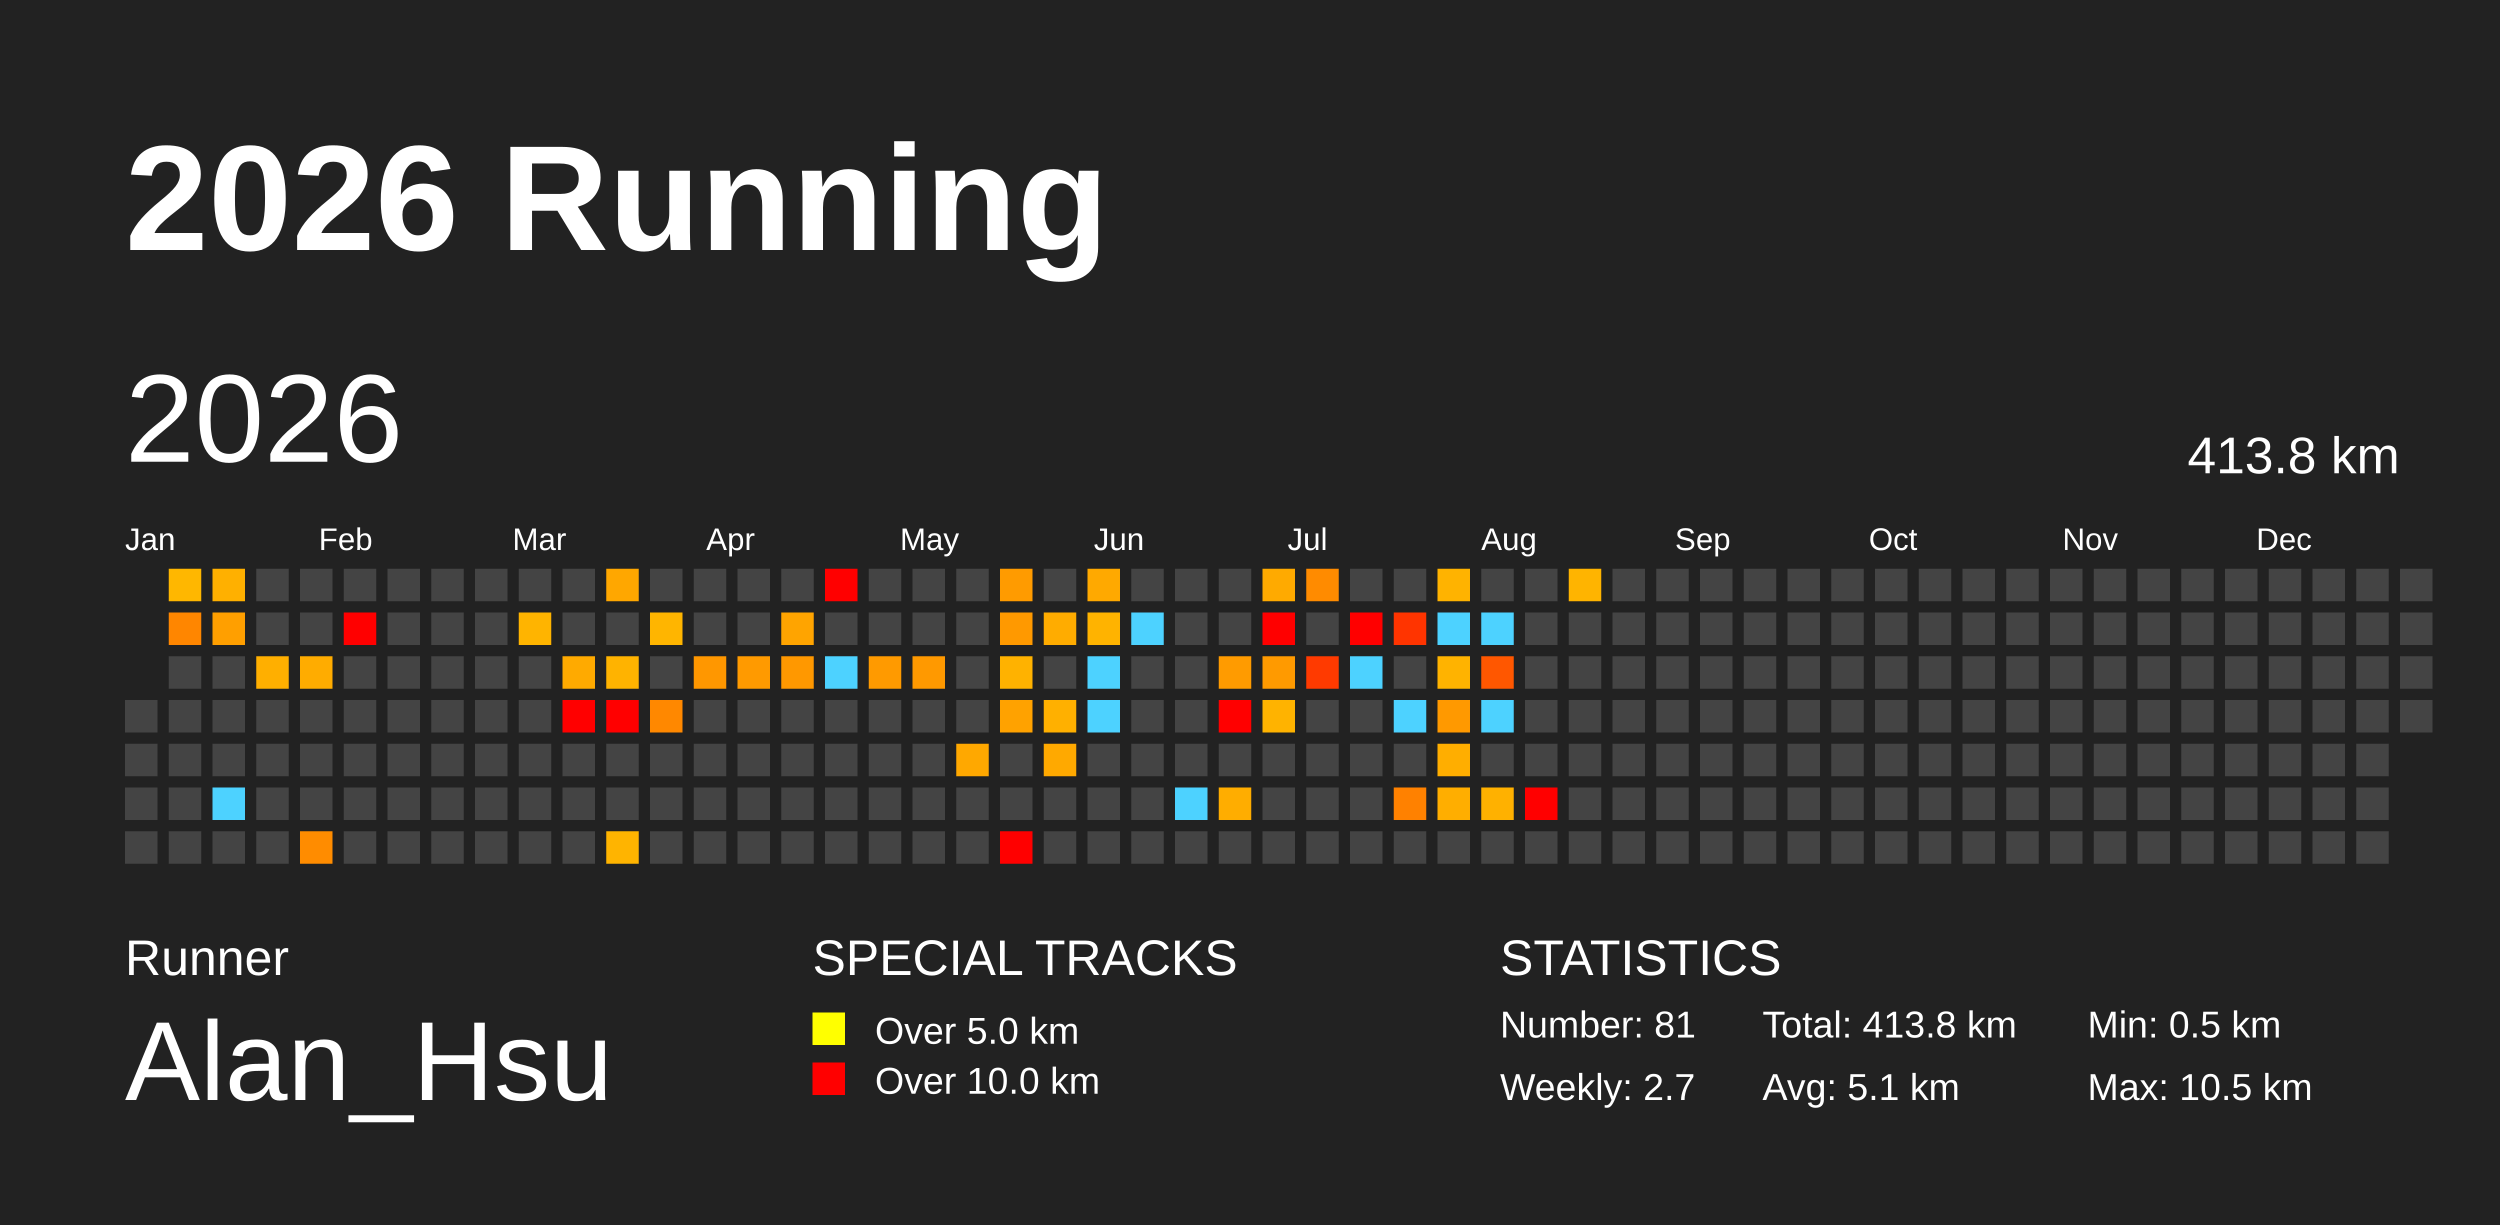
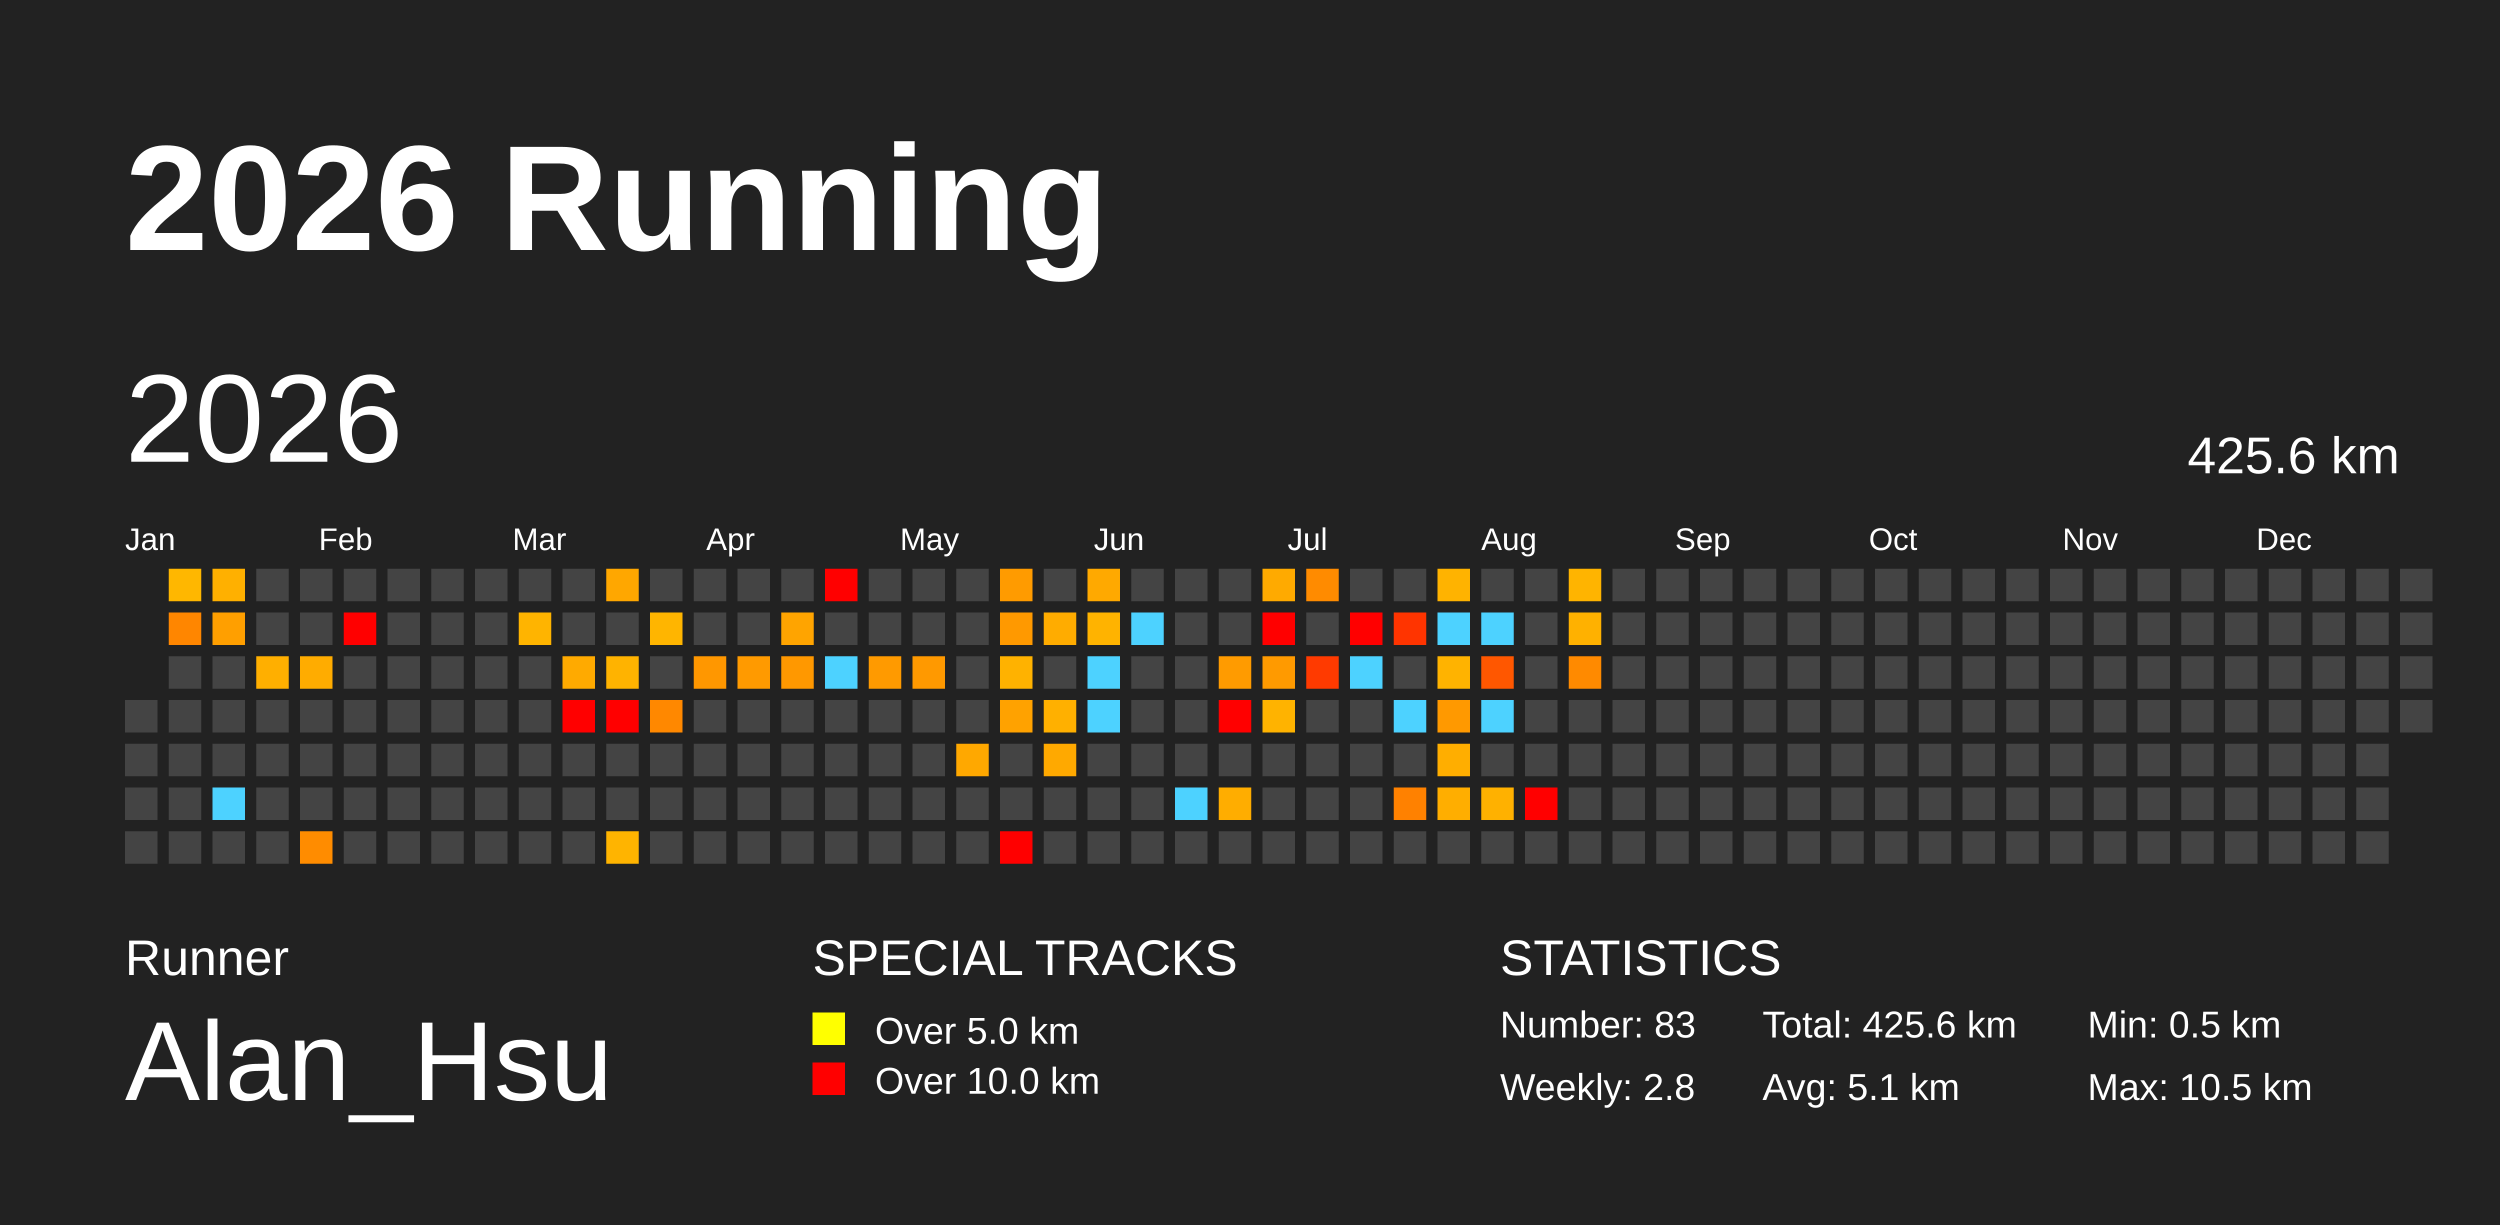
<svg xmlns="http://www.w3.org/2000/svg" baseProfile="full" height="98mm" version="1.1" viewBox="0,0,200,98" width="200mm">
  <defs />
  <rect fill="#222222" height="98" width="200" x="0" y="0" />
  <text fill="#FFFFFF" style="font-size:12px; font-family:Arial; font-weight:bold;" x="10" y="20">2026 Running</text>
  <text fill="#FFFFFF" style="font-size:4px; font-family:Arial" x="10" y="78">Runner</text>
  <text fill="#FFFFFF" style="font-size:9px; font-family:Arial" x="10" y="88">Alan_Hsu</text>
  <text fill="#FFFFFF" style="font-size:4px; font-family:Arial" x="65" y="78">SPECIAL TRACKS</text>
  <rect fill="yellow" height="2.6" width="2.6" x="65" y="81" />
  <text fill="#FFFFFF" style="font-size:3px; font-family:Arial" x="70" y="83.5">Over 5.0 km</text>
  <rect fill="red" height="2.6" width="2.6" x="65" y="85" />
  <text fill="#FFFFFF" style="font-size:3px; font-family:Arial" x="70" y="87.5">Over 10.0 km</text>
  <text fill="#FFFFFF" style="font-size:4px; font-family:Arial" x="120" y="78">STATISTICS</text>
-   <text fill="#FFFFFF" style="font-size:3px; font-family:Arial" x="120" y="83">Number: 81</text>
-   <text fill="#FFFFFF" style="font-size:3px; font-family:Arial" x="120" y="88">Weekly: 2.7</text>
-   <text fill="#FFFFFF" style="font-size:3px; font-family:Arial" x="141" y="83">Total: 413.8 km</text>
+   <text fill="#FFFFFF" style="font-size:3px; font-family:Arial" x="120" y="83">Number: 83</text>
+   <text fill="#FFFFFF" style="font-size:3px; font-family:Arial" x="120" y="88">Weekly: 2.8</text>
+   <text fill="#FFFFFF" style="font-size:3px; font-family:Arial" x="141" y="83">Total: 425.6 km</text>
  <text fill="#FFFFFF" style="font-size:3px; font-family:Arial" x="141" y="88">Avg: 5.1 km</text>
  <text fill="#FFFFFF" style="font-size:3px; font-family:Arial" x="167" y="83">Min: 0.5 km</text>
  <text fill="#FFFFFF" style="font-size:3px; font-family:Arial" x="167" y="88">Max: 10.5 km</text>
  <text dominant-baseline="hanging" fill="#FFFFFF" style="font-size:10.0px; font-family:Arial;" x="10" y="30">2026</text>
-   <text dominant-baseline="hanging" fill="#FFFFFF" style="font-size:4.125px; font-family:Arial;" x="175" y="35">413.8 km</text>
+   <text dominant-baseline="hanging" fill="#FFFFFF" style="font-size:4.125px; font-family:Arial;" x="175" y="35">425.6 km</text>
  <text fill="#FFFFFF" style="font-size:2.5px; font-family:Arial" x="10.0" y="44">Jan</text>
  <text fill="#FFFFFF" style="font-size:2.5px; font-family:Arial" x="25.5" y="44">Feb</text>
  <text fill="#FFFFFF" style="font-size:2.5px; font-family:Arial" x="41.0" y="44">Mar</text>
  <text fill="#FFFFFF" style="font-size:2.5px; font-family:Arial" x="56.5" y="44">Apr</text>
  <text fill="#FFFFFF" style="font-size:2.5px; font-family:Arial" x="72.0" y="44">May</text>
  <text fill="#FFFFFF" style="font-size:2.5px; font-family:Arial" x="87.5" y="44">Jun</text>
  <text fill="#FFFFFF" style="font-size:2.5px; font-family:Arial" x="103.0" y="44">Jul</text>
  <text fill="#FFFFFF" style="font-size:2.5px; font-family:Arial" x="118.5" y="44">Aug</text>
  <text fill="#FFFFFF" style="font-size:2.5px; font-family:Arial" x="134.0" y="44">Sep</text>
  <text fill="#FFFFFF" style="font-size:2.5px; font-family:Arial" x="149.5" y="44">Oct</text>
  <text fill="#FFFFFF" style="font-size:2.5px; font-family:Arial" x="165.0" y="44">Nov</text>
  <text fill="#FFFFFF" style="font-size:2.5px; font-family:Arial" x="180.5" y="44">Dec</text>
  <rect fill="#444444" height="2.6" width="2.6" x="10.0" y="56.0" />
  <rect fill="#444444" height="2.6" width="2.6" x="10.0" y="59.5" />
  <rect fill="#444444" height="2.6" width="2.6" x="10.0" y="63.0" />
  <rect fill="#444444" height="2.6" width="2.6" x="10.0" y="66.5" />
  <rect fill="#ffb700" height="2.6" width="2.6" x="13.5" y="45.5" />
  <rect fill="#ff8600" height="2.6" width="2.6" x="13.5" y="49.0" />
  <rect fill="#444444" height="2.6" width="2.6" x="13.5" y="52.5" />
  <rect fill="#444444" height="2.6" width="2.6" x="13.5" y="56.0" />
  <rect fill="#444444" height="2.6" width="2.6" x="13.5" y="59.5" />
  <rect fill="#444444" height="2.6" width="2.6" x="13.5" y="63.0" />
  <rect fill="#444444" height="2.6" width="2.6" x="13.5" y="66.5" />
  <rect fill="#ffb000" height="2.6" width="2.6" x="17.0" y="45.5" />
  <rect fill="#ff9f00" height="2.6" width="2.6" x="17.0" y="49.0" />
  <rect fill="#444444" height="2.6" width="2.6" x="17.0" y="52.5" />
  <rect fill="#444444" height="2.6" width="2.6" x="17.0" y="56.0" />
  <rect fill="#444444" height="2.6" width="2.6" x="17.0" y="59.5" />
  <rect fill="#4dd2ff" height="2.6" width="2.6" x="17.0" y="63.0" />
  <rect fill="#444444" height="2.6" width="2.6" x="17.0" y="66.5" />
  <rect fill="#444444" height="2.6" width="2.6" x="20.5" y="45.5" />
  <rect fill="#444444" height="2.6" width="2.6" x="20.5" y="49.0" />
  <rect fill="#ffaf00" height="2.6" width="2.6" x="20.5" y="52.5" />
  <rect fill="#444444" height="2.6" width="2.6" x="20.5" y="56.0" />
  <rect fill="#444444" height="2.6" width="2.6" x="20.5" y="59.5" />
  <rect fill="#444444" height="2.6" width="2.6" x="20.5" y="63.0" />
  <rect fill="#444444" height="2.6" width="2.6" x="20.5" y="66.5" />
  <rect fill="#444444" height="2.6" width="2.6" x="24.0" y="45.5" />
  <rect fill="#444444" height="2.6" width="2.6" x="24.0" y="49.0" />
  <rect fill="#ffac00" height="2.6" width="2.6" x="24.0" y="52.5" />
  <rect fill="#444444" height="2.6" width="2.6" x="24.0" y="56.0" />
  <rect fill="#444444" height="2.6" width="2.6" x="24.0" y="59.5" />
  <rect fill="#444444" height="2.6" width="2.6" x="24.0" y="63.0" />
  <rect fill="#ff8c00" height="2.6" width="2.6" x="24.0" y="66.5" />
  <rect fill="#444444" height="2.6" width="2.6" x="27.5" y="45.5" />
  <rect fill="red" height="2.6" width="2.6" x="27.5" y="49.0" />
  <rect fill="#444444" height="2.6" width="2.6" x="27.5" y="52.5" />
  <rect fill="#444444" height="2.6" width="2.6" x="27.5" y="56.0" />
  <rect fill="#444444" height="2.6" width="2.6" x="27.5" y="59.5" />
  <rect fill="#444444" height="2.6" width="2.6" x="27.5" y="63.0" />
  <rect fill="#444444" height="2.6" width="2.6" x="27.5" y="66.5" />
  <rect fill="#444444" height="2.6" width="2.6" x="31.0" y="45.5" />
  <rect fill="#444444" height="2.6" width="2.6" x="31.0" y="49.0" />
  <rect fill="#444444" height="2.6" width="2.6" x="31.0" y="52.5" />
  <rect fill="#444444" height="2.6" width="2.6" x="31.0" y="56.0" />
  <rect fill="#444444" height="2.6" width="2.6" x="31.0" y="59.5" />
  <rect fill="#444444" height="2.6" width="2.6" x="31.0" y="63.0" />
  <rect fill="#444444" height="2.6" width="2.6" x="31.0" y="66.5" />
  <rect fill="#444444" height="2.6" width="2.6" x="34.5" y="45.5" />
  <rect fill="#444444" height="2.6" width="2.6" x="34.5" y="49.0" />
  <rect fill="#444444" height="2.6" width="2.6" x="34.5" y="52.5" />
  <rect fill="#444444" height="2.6" width="2.6" x="34.5" y="56.0" />
  <rect fill="#444444" height="2.6" width="2.6" x="34.5" y="59.5" />
  <rect fill="#444444" height="2.6" width="2.6" x="34.5" y="63.0" />
  <rect fill="#444444" height="2.6" width="2.6" x="34.5" y="66.5" />
  <rect fill="#444444" height="2.6" width="2.6" x="38.0" y="45.5" />
  <rect fill="#444444" height="2.6" width="2.6" x="38.0" y="49.0" />
  <rect fill="#444444" height="2.6" width="2.6" x="38.0" y="52.5" />
  <rect fill="#444444" height="2.6" width="2.6" x="38.0" y="56.0" />
  <rect fill="#444444" height="2.6" width="2.6" x="38.0" y="59.5" />
  <rect fill="#444444" height="2.6" width="2.6" x="38.0" y="63.0" />
  <rect fill="#444444" height="2.6" width="2.6" x="38.0" y="66.5" />
  <rect fill="#444444" height="2.6" width="2.6" x="41.5" y="45.5" />
  <rect fill="#ffb400" height="2.6" width="2.6" x="41.5" y="49.0" />
  <rect fill="#444444" height="2.6" width="2.6" x="41.5" y="52.5" />
  <rect fill="#444444" height="2.6" width="2.6" x="41.5" y="56.0" />
  <rect fill="#444444" height="2.6" width="2.6" x="41.5" y="59.5" />
  <rect fill="#444444" height="2.6" width="2.6" x="41.5" y="63.0" />
  <rect fill="#444444" height="2.6" width="2.6" x="41.5" y="66.5" />
  <rect fill="#444444" height="2.6" width="2.6" x="45.0" y="45.5" />
  <rect fill="#444444" height="2.6" width="2.6" x="45.0" y="49.0" />
  <rect fill="#ffaa00" height="2.6" width="2.6" x="45.0" y="52.5" />
  <rect fill="red" height="2.6" width="2.6" x="45.0" y="56.0" />
  <rect fill="#444444" height="2.6" width="2.6" x="45.0" y="59.5" />
  <rect fill="#444444" height="2.6" width="2.6" x="45.0" y="63.0" />
  <rect fill="#444444" height="2.6" width="2.6" x="45.0" y="66.5" />
  <rect fill="#ffa700" height="2.6" width="2.6" x="48.5" y="45.5" />
  <rect fill="#444444" height="2.6" width="2.6" x="48.5" y="49.0" />
  <rect fill="#ffb300" height="2.6" width="2.6" x="48.5" y="52.5" />
  <rect fill="red" height="2.6" width="2.6" x="48.5" y="56.0" />
  <rect fill="#444444" height="2.6" width="2.6" x="48.5" y="59.5" />
  <rect fill="#444444" height="2.6" width="2.6" x="48.5" y="63.0" />
  <rect fill="#ffb400" height="2.6" width="2.6" x="48.5" y="66.5" />
  <rect fill="#444444" height="2.6" width="2.6" x="52.0" y="45.5" />
  <rect fill="#ffb500" height="2.6" width="2.6" x="52.0" y="49.0" />
  <rect fill="#444444" height="2.6" width="2.6" x="52.0" y="52.5" />
  <rect fill="#ff8800" height="2.6" width="2.6" x="52.0" y="56.0" />
  <rect fill="#444444" height="2.6" width="2.6" x="52.0" y="59.5" />
  <rect fill="#444444" height="2.6" width="2.6" x="52.0" y="63.0" />
  <rect fill="#444444" height="2.6" width="2.6" x="52.0" y="66.5" />
  <rect fill="#444444" height="2.6" width="2.6" x="55.5" y="45.5" />
  <rect fill="#444444" height="2.6" width="2.6" x="55.5" y="49.0" />
  <rect fill="#ff9700" height="2.6" width="2.6" x="55.5" y="52.5" />
  <rect fill="#444444" height="2.6" width="2.6" x="55.5" y="56.0" />
  <rect fill="#444444" height="2.6" width="2.6" x="55.5" y="59.5" />
  <rect fill="#444444" height="2.6" width="2.6" x="55.5" y="63.0" />
  <rect fill="#444444" height="2.6" width="2.6" x="55.5" y="66.5" />
  <rect fill="#444444" height="2.6" width="2.6" x="59.0" y="45.5" />
  <rect fill="#444444" height="2.6" width="2.6" x="59.0" y="49.0" />
  <rect fill="#ff9a00" height="2.6" width="2.6" x="59.0" y="52.5" />
  <rect fill="#444444" height="2.6" width="2.6" x="59.0" y="56.0" />
  <rect fill="#444444" height="2.6" width="2.6" x="59.0" y="59.5" />
  <rect fill="#444444" height="2.6" width="2.6" x="59.0" y="63.0" />
  <rect fill="#444444" height="2.6" width="2.6" x="59.0" y="66.5" />
  <rect fill="#444444" height="2.6" width="2.6" x="62.5" y="45.5" />
  <rect fill="#ffa400" height="2.6" width="2.6" x="62.5" y="49.0" />
  <rect fill="#ff9800" height="2.6" width="2.6" x="62.5" y="52.5" />
  <rect fill="#444444" height="2.6" width="2.6" x="62.5" y="56.0" />
  <rect fill="#444444" height="2.6" width="2.6" x="62.5" y="59.5" />
  <rect fill="#444444" height="2.6" width="2.6" x="62.5" y="63.0" />
  <rect fill="#444444" height="2.6" width="2.6" x="62.5" y="66.5" />
  <rect fill="red" height="2.6" width="2.6" x="66.0" y="45.5" />
  <rect fill="#444444" height="2.6" width="2.6" x="66.0" y="49.0" />
  <rect fill="#4dd2ff" height="2.6" width="2.6" x="66.0" y="52.5" />
  <rect fill="#444444" height="2.6" width="2.6" x="66.0" y="56.0" />
  <rect fill="#444444" height="2.6" width="2.6" x="66.0" y="59.5" />
  <rect fill="#444444" height="2.6" width="2.6" x="66.0" y="63.0" />
  <rect fill="#444444" height="2.6" width="2.6" x="66.0" y="66.5" />
  <rect fill="#444444" height="2.6" width="2.6" x="69.5" y="45.5" />
  <rect fill="#444444" height="2.6" width="2.6" x="69.5" y="49.0" />
  <rect fill="#ff9a00" height="2.6" width="2.6" x="69.5" y="52.5" />
  <rect fill="#444444" height="2.6" width="2.6" x="69.5" y="56.0" />
  <rect fill="#444444" height="2.6" width="2.6" x="69.5" y="59.5" />
  <rect fill="#444444" height="2.6" width="2.6" x="69.5" y="63.0" />
  <rect fill="#444444" height="2.6" width="2.6" x="69.5" y="66.5" />
  <rect fill="#444444" height="2.6" width="2.6" x="73.0" y="45.5" />
  <rect fill="#444444" height="2.6" width="2.6" x="73.0" y="49.0" />
  <rect fill="#ff9900" height="2.6" width="2.6" x="73.0" y="52.5" />
  <rect fill="#444444" height="2.6" width="2.6" x="73.0" y="56.0" />
  <rect fill="#444444" height="2.6" width="2.6" x="73.0" y="59.5" />
  <rect fill="#444444" height="2.6" width="2.6" x="73.0" y="63.0" />
  <rect fill="#444444" height="2.6" width="2.6" x="73.0" y="66.5" />
  <rect fill="#444444" height="2.6" width="2.6" x="76.5" y="45.5" />
  <rect fill="#444444" height="2.6" width="2.6" x="76.5" y="49.0" />
  <rect fill="#444444" height="2.6" width="2.6" x="76.5" y="52.5" />
  <rect fill="#444444" height="2.6" width="2.6" x="76.5" y="56.0" />
  <rect fill="#ffa800" height="2.6" width="2.6" x="76.5" y="59.5" />
  <rect fill="#444444" height="2.6" width="2.6" x="76.5" y="63.0" />
  <rect fill="#444444" height="2.6" width="2.6" x="76.5" y="66.5" />
  <rect fill="#ff9b00" height="2.6" width="2.6" x="80.0" y="45.5" />
  <rect fill="#ff9900" height="2.6" width="2.6" x="80.0" y="49.0" />
  <rect fill="#ffb200" height="2.6" width="2.6" x="80.0" y="52.5" />
  <rect fill="#ffa200" height="2.6" width="2.6" x="80.0" y="56.0" />
  <rect fill="#444444" height="2.6" width="2.6" x="80.0" y="59.5" />
  <rect fill="#444444" height="2.6" width="2.6" x="80.0" y="63.0" />
  <rect fill="red" height="2.6" width="2.6" x="80.0" y="66.5" />
  <rect fill="#444444" height="2.6" width="2.6" x="83.5" y="45.5" />
  <rect fill="#ffac00" height="2.6" width="2.6" x="83.5" y="49.0" />
  <rect fill="#444444" height="2.6" width="2.6" x="83.5" y="52.5" />
  <rect fill="#ffb000" height="2.6" width="2.6" x="83.5" y="56.0" />
  <rect fill="#ffa900" height="2.6" width="2.6" x="83.5" y="59.5" />
  <rect fill="#444444" height="2.6" width="2.6" x="83.5" y="63.0" />
  <rect fill="#444444" height="2.6" width="2.6" x="83.5" y="66.5" />
  <rect fill="#ffa900" height="2.6" width="2.6" x="87.0" y="45.5" />
  <rect fill="#ffb300" height="2.6" width="2.6" x="87.0" y="49.0" />
  <rect fill="#4dd2ff" height="2.6" width="2.6" x="87.0" y="52.5" />
  <rect fill="#4dd2ff" height="2.6" width="2.6" x="87.0" y="56.0" />
  <rect fill="#444444" height="2.6" width="2.6" x="87.0" y="59.5" />
  <rect fill="#444444" height="2.6" width="2.6" x="87.0" y="63.0" />
  <rect fill="#444444" height="2.6" width="2.6" x="87.0" y="66.5" />
  <rect fill="#444444" height="2.6" width="2.6" x="90.5" y="45.5" />
  <rect fill="#4dd2ff" height="2.6" width="2.6" x="90.5" y="49.0" />
  <rect fill="#444444" height="2.6" width="2.6" x="90.5" y="52.5" />
  <rect fill="#444444" height="2.6" width="2.6" x="90.5" y="56.0" />
  <rect fill="#444444" height="2.6" width="2.6" x="90.5" y="59.5" />
  <rect fill="#444444" height="2.6" width="2.6" x="90.5" y="63.0" />
  <rect fill="#444444" height="2.6" width="2.6" x="90.5" y="66.5" />
  <rect fill="#444444" height="2.6" width="2.6" x="94.0" y="45.5" />
  <rect fill="#444444" height="2.6" width="2.6" x="94.0" y="49.0" />
  <rect fill="#444444" height="2.6" width="2.6" x="94.0" y="52.5" />
  <rect fill="#444444" height="2.6" width="2.6" x="94.0" y="56.0" />
  <rect fill="#444444" height="2.6" width="2.6" x="94.0" y="59.5" />
  <rect fill="#4dd2ff" height="2.6" width="2.6" x="94.0" y="63.0" />
  <rect fill="#444444" height="2.6" width="2.6" x="94.0" y="66.5" />
  <rect fill="#444444" height="2.6" width="2.6" x="97.5" y="45.5" />
  <rect fill="#444444" height="2.6" width="2.6" x="97.5" y="49.0" />
  <rect fill="#ff9b00" height="2.6" width="2.6" x="97.5" y="52.5" />
  <rect fill="red" height="2.6" width="2.6" x="97.5" y="56.0" />
  <rect fill="#444444" height="2.6" width="2.6" x="97.5" y="59.5" />
  <rect fill="#ffad00" height="2.6" width="2.6" x="97.5" y="63.0" />
  <rect fill="#444444" height="2.6" width="2.6" x="97.5" y="66.5" />
  <rect fill="#ffaa00" height="2.6" width="2.6" x="101.0" y="45.5" />
  <rect fill="red" height="2.6" width="2.6" x="101.0" y="49.0" />
  <rect fill="#ff9a00" height="2.6" width="2.6" x="101.0" y="52.5" />
  <rect fill="#ffb300" height="2.6" width="2.6" x="101.0" y="56.0" />
  <rect fill="#444444" height="2.6" width="2.6" x="101.0" y="59.5" />
  <rect fill="#444444" height="2.6" width="2.6" x="101.0" y="63.0" />
  <rect fill="#444444" height="2.6" width="2.6" x="101.0" y="66.5" />
  <rect fill="#ff8b00" height="2.6" width="2.6" x="104.5" y="45.5" />
  <rect fill="#444444" height="2.6" width="2.6" x="104.5" y="49.0" />
  <rect fill="#ff3a00" height="2.6" width="2.6" x="104.5" y="52.5" />
  <rect fill="#444444" height="2.6" width="2.6" x="104.5" y="56.0" />
  <rect fill="#444444" height="2.6" width="2.6" x="104.5" y="59.5" />
  <rect fill="#444444" height="2.6" width="2.6" x="104.5" y="63.0" />
  <rect fill="#444444" height="2.6" width="2.6" x="104.5" y="66.5" />
  <rect fill="#444444" height="2.6" width="2.6" x="108.0" y="45.5" />
  <rect fill="red" height="2.6" width="2.6" x="108.0" y="49.0" />
  <rect fill="#4dd2ff" height="2.6" width="2.6" x="108.0" y="52.5" />
  <rect fill="#444444" height="2.6" width="2.6" x="108.0" y="56.0" />
  <rect fill="#444444" height="2.6" width="2.6" x="108.0" y="59.5" />
  <rect fill="#444444" height="2.6" width="2.6" x="108.0" y="63.0" />
  <rect fill="#444444" height="2.6" width="2.6" x="108.0" y="66.5" />
  <rect fill="#444444" height="2.6" width="2.6" x="111.5" y="45.5" />
  <rect fill="#ff3400" height="2.6" width="2.6" x="111.5" y="49.0" />
  <rect fill="#444444" height="2.6" width="2.6" x="111.5" y="52.5" />
  <rect fill="#4dd2ff" height="2.6" width="2.6" x="111.5" y="56.0" />
  <rect fill="#444444" height="2.6" width="2.6" x="111.5" y="59.5" />
  <rect fill="#ff8100" height="2.6" width="2.6" x="111.5" y="63.0" />
  <rect fill="#444444" height="2.6" width="2.6" x="111.5" y="66.5" />
  <rect fill="#ffb300" height="2.6" width="2.6" x="115.0" y="45.5" />
  <rect fill="#4dd2ff" height="2.6" width="2.6" x="115.0" y="49.0" />
  <rect fill="#ffb300" height="2.6" width="2.6" x="115.0" y="52.5" />
  <rect fill="#ff9900" height="2.6" width="2.6" x="115.0" y="56.0" />
  <rect fill="#ffae00" height="2.6" width="2.6" x="115.0" y="59.5" />
  <rect fill="#ffae00" height="2.6" width="2.6" x="115.0" y="63.0" />
  <rect fill="#444444" height="2.6" width="2.6" x="115.0" y="66.5" />
  <rect fill="#444444" height="2.6" width="2.6" x="118.5" y="45.5" />
  <rect fill="#4dd2ff" height="2.6" width="2.6" x="118.5" y="49.0" />
  <rect fill="#ff5700" height="2.6" width="2.6" x="118.5" y="52.5" />
  <rect fill="#4dd2ff" height="2.6" width="2.6" x="118.5" y="56.0" />
  <rect fill="#444444" height="2.6" width="2.6" x="118.5" y="59.5" />
  <rect fill="#ffb100" height="2.6" width="2.6" x="118.5" y="63.0" />
  <rect fill="#444444" height="2.6" width="2.6" x="118.5" y="66.5" />
  <rect fill="#444444" height="2.6" width="2.6" x="122.0" y="45.5" />
  <rect fill="#444444" height="2.6" width="2.6" x="122.0" y="49.0" />
  <rect fill="#444444" height="2.6" width="2.6" x="122.0" y="52.5" />
  <rect fill="#444444" height="2.6" width="2.6" x="122.0" y="56.0" />
  <rect fill="#444444" height="2.6" width="2.6" x="122.0" y="59.5" />
  <rect fill="red" height="2.6" width="2.6" x="122.0" y="63.0" />
  <rect fill="#444444" height="2.6" width="2.6" x="122.0" y="66.5" />
  <rect fill="#ffb400" height="2.6" width="2.6" x="125.5" y="45.5" />
-   <rect fill="#444444" height="2.6" width="2.6" x="125.5" y="49.0" />
-   <rect fill="#444444" height="2.6" width="2.6" x="125.5" y="52.5" />
+   <rect fill="#ffb100" height="2.6" width="2.6" x="125.5" y="49.0" />
+   <rect fill="#ff8a00" height="2.6" width="2.6" x="125.5" y="52.5" />
  <rect fill="#444444" height="2.6" width="2.6" x="125.5" y="56.0" />
  <rect fill="#444444" height="2.6" width="2.6" x="125.5" y="59.5" />
  <rect fill="#444444" height="2.6" width="2.6" x="125.5" y="63.0" />
  <rect fill="#444444" height="2.6" width="2.6" x="125.5" y="66.5" />
  <rect fill="#444444" height="2.6" width="2.6" x="129.0" y="45.5" />
  <rect fill="#444444" height="2.6" width="2.6" x="129.0" y="49.0" />
  <rect fill="#444444" height="2.6" width="2.6" x="129.0" y="52.5" />
  <rect fill="#444444" height="2.6" width="2.6" x="129.0" y="56.0" />
  <rect fill="#444444" height="2.6" width="2.6" x="129.0" y="59.5" />
  <rect fill="#444444" height="2.6" width="2.6" x="129.0" y="63.0" />
  <rect fill="#444444" height="2.6" width="2.6" x="129.0" y="66.5" />
  <rect fill="#444444" height="2.6" width="2.6" x="132.5" y="45.5" />
  <rect fill="#444444" height="2.6" width="2.6" x="132.5" y="49.0" />
  <rect fill="#444444" height="2.6" width="2.6" x="132.5" y="52.5" />
  <rect fill="#444444" height="2.6" width="2.6" x="132.5" y="56.0" />
  <rect fill="#444444" height="2.6" width="2.6" x="132.5" y="59.5" />
  <rect fill="#444444" height="2.6" width="2.6" x="132.5" y="63.0" />
  <rect fill="#444444" height="2.6" width="2.6" x="132.5" y="66.5" />
  <rect fill="#444444" height="2.6" width="2.6" x="136.0" y="45.5" />
  <rect fill="#444444" height="2.6" width="2.6" x="136.0" y="49.0" />
  <rect fill="#444444" height="2.6" width="2.6" x="136.0" y="52.5" />
  <rect fill="#444444" height="2.6" width="2.6" x="136.0" y="56.0" />
  <rect fill="#444444" height="2.6" width="2.6" x="136.0" y="59.5" />
  <rect fill="#444444" height="2.6" width="2.6" x="136.0" y="63.0" />
  <rect fill="#444444" height="2.6" width="2.6" x="136.0" y="66.5" />
  <rect fill="#444444" height="2.6" width="2.6" x="139.5" y="45.5" />
  <rect fill="#444444" height="2.6" width="2.6" x="139.5" y="49.0" />
  <rect fill="#444444" height="2.6" width="2.6" x="139.5" y="52.5" />
  <rect fill="#444444" height="2.6" width="2.6" x="139.5" y="56.0" />
  <rect fill="#444444" height="2.6" width="2.6" x="139.5" y="59.5" />
  <rect fill="#444444" height="2.6" width="2.6" x="139.5" y="63.0" />
  <rect fill="#444444" height="2.6" width="2.6" x="139.5" y="66.5" />
  <rect fill="#444444" height="2.6" width="2.6" x="143.0" y="45.5" />
  <rect fill="#444444" height="2.6" width="2.6" x="143.0" y="49.0" />
  <rect fill="#444444" height="2.6" width="2.6" x="143.0" y="52.5" />
  <rect fill="#444444" height="2.6" width="2.6" x="143.0" y="56.0" />
  <rect fill="#444444" height="2.6" width="2.6" x="143.0" y="59.5" />
  <rect fill="#444444" height="2.6" width="2.6" x="143.0" y="63.0" />
  <rect fill="#444444" height="2.6" width="2.6" x="143.0" y="66.5" />
  <rect fill="#444444" height="2.6" width="2.6" x="146.5" y="45.5" />
  <rect fill="#444444" height="2.6" width="2.6" x="146.5" y="49.0" />
  <rect fill="#444444" height="2.6" width="2.6" x="146.5" y="52.5" />
  <rect fill="#444444" height="2.6" width="2.6" x="146.5" y="56.0" />
  <rect fill="#444444" height="2.6" width="2.6" x="146.5" y="59.5" />
  <rect fill="#444444" height="2.6" width="2.6" x="146.5" y="63.0" />
  <rect fill="#444444" height="2.6" width="2.6" x="146.5" y="66.5" />
  <rect fill="#444444" height="2.6" width="2.6" x="150.0" y="45.5" />
  <rect fill="#444444" height="2.6" width="2.6" x="150.0" y="49.0" />
  <rect fill="#444444" height="2.6" width="2.6" x="150.0" y="52.5" />
  <rect fill="#444444" height="2.6" width="2.6" x="150.0" y="56.0" />
  <rect fill="#444444" height="2.6" width="2.6" x="150.0" y="59.5" />
  <rect fill="#444444" height="2.6" width="2.6" x="150.0" y="63.0" />
  <rect fill="#444444" height="2.6" width="2.6" x="150.0" y="66.5" />
  <rect fill="#444444" height="2.6" width="2.6" x="153.5" y="45.5" />
  <rect fill="#444444" height="2.6" width="2.6" x="153.5" y="49.0" />
  <rect fill="#444444" height="2.6" width="2.6" x="153.5" y="52.5" />
  <rect fill="#444444" height="2.6" width="2.6" x="153.5" y="56.0" />
  <rect fill="#444444" height="2.6" width="2.6" x="153.5" y="59.5" />
  <rect fill="#444444" height="2.6" width="2.6" x="153.5" y="63.0" />
  <rect fill="#444444" height="2.6" width="2.6" x="153.5" y="66.5" />
  <rect fill="#444444" height="2.6" width="2.6" x="157.0" y="45.5" />
  <rect fill="#444444" height="2.6" width="2.6" x="157.0" y="49.0" />
  <rect fill="#444444" height="2.6" width="2.6" x="157.0" y="52.5" />
  <rect fill="#444444" height="2.6" width="2.6" x="157.0" y="56.0" />
  <rect fill="#444444" height="2.6" width="2.6" x="157.0" y="59.5" />
  <rect fill="#444444" height="2.6" width="2.6" x="157.0" y="63.0" />
  <rect fill="#444444" height="2.6" width="2.6" x="157.0" y="66.5" />
  <rect fill="#444444" height="2.6" width="2.6" x="160.5" y="45.5" />
  <rect fill="#444444" height="2.6" width="2.6" x="160.5" y="49.0" />
  <rect fill="#444444" height="2.6" width="2.6" x="160.5" y="52.5" />
  <rect fill="#444444" height="2.6" width="2.6" x="160.5" y="56.0" />
  <rect fill="#444444" height="2.6" width="2.6" x="160.5" y="59.5" />
  <rect fill="#444444" height="2.6" width="2.6" x="160.5" y="63.0" />
  <rect fill="#444444" height="2.6" width="2.6" x="160.5" y="66.5" />
  <rect fill="#444444" height="2.6" width="2.6" x="164.0" y="45.5" />
  <rect fill="#444444" height="2.6" width="2.6" x="164.0" y="49.0" />
  <rect fill="#444444" height="2.6" width="2.6" x="164.0" y="52.5" />
  <rect fill="#444444" height="2.6" width="2.6" x="164.0" y="56.0" />
  <rect fill="#444444" height="2.6" width="2.6" x="164.0" y="59.5" />
  <rect fill="#444444" height="2.6" width="2.6" x="164.0" y="63.0" />
  <rect fill="#444444" height="2.6" width="2.6" x="164.0" y="66.5" />
  <rect fill="#444444" height="2.6" width="2.6" x="167.5" y="45.5" />
  <rect fill="#444444" height="2.6" width="2.6" x="167.5" y="49.0" />
  <rect fill="#444444" height="2.6" width="2.6" x="167.5" y="52.5" />
  <rect fill="#444444" height="2.6" width="2.6" x="167.5" y="56.0" />
  <rect fill="#444444" height="2.6" width="2.6" x="167.5" y="59.5" />
  <rect fill="#444444" height="2.6" width="2.6" x="167.5" y="63.0" />
  <rect fill="#444444" height="2.6" width="2.6" x="167.5" y="66.5" />
  <rect fill="#444444" height="2.6" width="2.6" x="171.0" y="45.5" />
  <rect fill="#444444" height="2.6" width="2.6" x="171.0" y="49.0" />
  <rect fill="#444444" height="2.6" width="2.6" x="171.0" y="52.5" />
  <rect fill="#444444" height="2.6" width="2.6" x="171.0" y="56.0" />
  <rect fill="#444444" height="2.6" width="2.6" x="171.0" y="59.5" />
  <rect fill="#444444" height="2.6" width="2.6" x="171.0" y="63.0" />
  <rect fill="#444444" height="2.6" width="2.6" x="171.0" y="66.5" />
  <rect fill="#444444" height="2.6" width="2.6" x="174.5" y="45.5" />
  <rect fill="#444444" height="2.6" width="2.6" x="174.5" y="49.0" />
  <rect fill="#444444" height="2.6" width="2.6" x="174.5" y="52.5" />
  <rect fill="#444444" height="2.6" width="2.6" x="174.5" y="56.0" />
  <rect fill="#444444" height="2.6" width="2.6" x="174.5" y="59.5" />
  <rect fill="#444444" height="2.6" width="2.6" x="174.5" y="63.0" />
  <rect fill="#444444" height="2.6" width="2.6" x="174.5" y="66.5" />
  <rect fill="#444444" height="2.6" width="2.6" x="178.0" y="45.5" />
  <rect fill="#444444" height="2.6" width="2.6" x="178.0" y="49.0" />
  <rect fill="#444444" height="2.6" width="2.6" x="178.0" y="52.5" />
  <rect fill="#444444" height="2.6" width="2.6" x="178.0" y="56.0" />
  <rect fill="#444444" height="2.6" width="2.6" x="178.0" y="59.5" />
  <rect fill="#444444" height="2.6" width="2.6" x="178.0" y="63.0" />
  <rect fill="#444444" height="2.6" width="2.6" x="178.0" y="66.5" />
  <rect fill="#444444" height="2.6" width="2.6" x="181.5" y="45.5" />
  <rect fill="#444444" height="2.6" width="2.6" x="181.5" y="49.0" />
  <rect fill="#444444" height="2.6" width="2.6" x="181.5" y="52.5" />
  <rect fill="#444444" height="2.6" width="2.6" x="181.5" y="56.0" />
  <rect fill="#444444" height="2.6" width="2.6" x="181.5" y="59.5" />
  <rect fill="#444444" height="2.6" width="2.6" x="181.5" y="63.0" />
  <rect fill="#444444" height="2.6" width="2.6" x="181.5" y="66.5" />
  <rect fill="#444444" height="2.6" width="2.6" x="185.0" y="45.5" />
  <rect fill="#444444" height="2.6" width="2.6" x="185.0" y="49.0" />
  <rect fill="#444444" height="2.6" width="2.6" x="185.0" y="52.5" />
  <rect fill="#444444" height="2.6" width="2.6" x="185.0" y="56.0" />
  <rect fill="#444444" height="2.6" width="2.6" x="185.0" y="59.5" />
  <rect fill="#444444" height="2.6" width="2.6" x="185.0" y="63.0" />
  <rect fill="#444444" height="2.6" width="2.6" x="185.0" y="66.5" />
  <rect fill="#444444" height="2.6" width="2.6" x="188.5" y="45.5" />
  <rect fill="#444444" height="2.6" width="2.6" x="188.5" y="49.0" />
  <rect fill="#444444" height="2.6" width="2.6" x="188.5" y="52.5" />
  <rect fill="#444444" height="2.6" width="2.6" x="188.5" y="56.0" />
  <rect fill="#444444" height="2.6" width="2.6" x="188.5" y="59.5" />
  <rect fill="#444444" height="2.6" width="2.6" x="188.5" y="63.0" />
  <rect fill="#444444" height="2.6" width="2.6" x="188.5" y="66.5" />
  <rect fill="#444444" height="2.6" width="2.6" x="192.0" y="45.5" />
  <rect fill="#444444" height="2.6" width="2.6" x="192.0" y="49.0" />
  <rect fill="#444444" height="2.6" width="2.6" x="192.0" y="52.5" />
  <rect fill="#444444" height="2.6" width="2.6" x="192.0" y="56.0" />
</svg>
